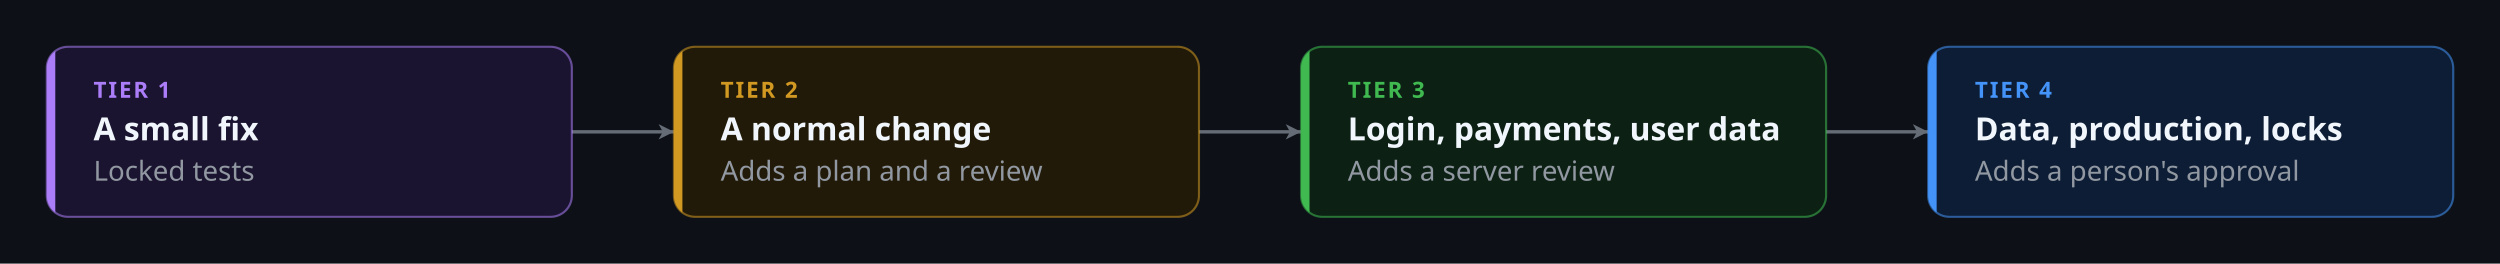
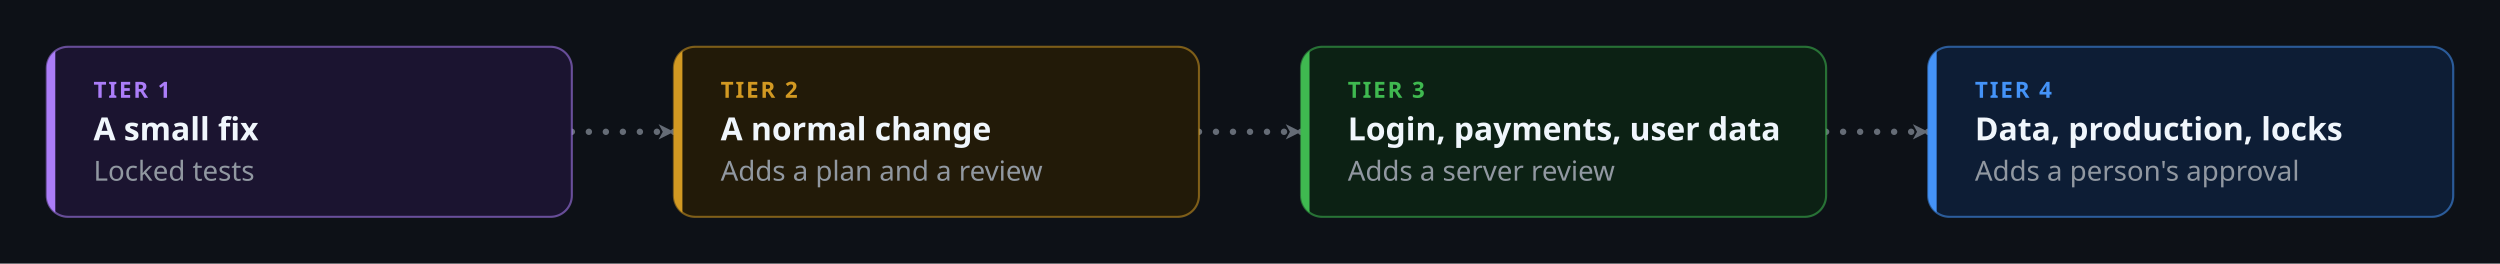
<svg xmlns="http://www.w3.org/2000/svg" viewBox="-22 -22 1176 124" width="1176" height="124" role="img" aria-labelledby="title desc" font-family="-apple-system, BlinkMacSystemFont, 'Segoe UI', 'Noto Sans', Helvetica, Arial, sans-serif">
  <defs>
    <marker id="arrow-plain" viewBox="0 0 10 10" refX="9" refY="5" markerWidth="9" markerHeight="9" markerUnits="userSpaceOnUse" orient="auto-start-reverse">
      <path d="M1,1 L9,5 L1,9 L3.2,5 z" fill="#656c76" />
    </marker>
    <marker id="arrow-fail" viewBox="0 0 10 10" refX="9" refY="5" markerWidth="9" markerHeight="9" markerUnits="userSpaceOnUse" orient="auto-start-reverse">
      <path d="M1,1 L9,5 L1,9 L3.2,5 z" fill="#f85149" />
    </marker>
    <marker id="arrow-pass" viewBox="0 0 10 10" refX="9" refY="5" markerWidth="9" markerHeight="9" markerUnits="userSpaceOnUse" orient="auto-start-reverse">
      <path d="M1,1 L9,5 L1,9 L3.2,5 z" fill="#3fb950" />
    </marker>
  </defs>
+   <style>.main{stroke-width:3;stroke-dasharray:0 8;animation:flow 0.8s linear infinite}.side{stroke-width:1.8;stroke-dasharray:6 6;animation:side 1.6s linear infinite}@keyframes flow{to{stroke-dashoffset:-8}}@keyframes side{to{stroke-dashoffset:-12}}@media (prefers-reduced-motion:reduce){.main,.side{animation:none}}</style>
  <rect x="-22" y="-22" width="1176" height="124" fill="#0d1117" />
-   <path d="M247.0,40.0 L295.0,40.0" fill="none" stroke="#656c76" stroke-width="1.6" stroke-linecap="round" stroke-linejoin="round" marker-end="url(#arrow-plain)" />
-   <path d="M542.0,40.0 L590.0,40.0" fill="none" stroke="#656c76" stroke-width="1.6" stroke-linecap="round" stroke-linejoin="round" marker-end="url(#arrow-plain)" />
-   <path d="M837.0,40.0 L885.0,40.0" fill="none" stroke="#656c76" stroke-width="1.6" stroke-linecap="round" stroke-linejoin="round" marker-end="url(#arrow-plain)" />
+   <path class="main" d="M247.0,40.0 L295.0,40.0" fill="none" stroke="#656c76" stroke-linecap="round" stroke-linejoin="round" marker-end="url(#arrow-plain)" />
+   <path class="main" d="M542.0,40.0 L590.0,40.0" fill="none" stroke="#656c76" stroke-linecap="round" stroke-linejoin="round" marker-end="url(#arrow-plain)" />
+   <path class="main" d="M837.0,40.0 L885.0,40.0" fill="none" stroke="#656c76" stroke-linecap="round" stroke-linejoin="round" marker-end="url(#arrow-plain)" />
  <rect x="0.0" y="0.0" width="247.0" height="80.0" rx="10" fill="#1b1430" stroke="#ab7df8" stroke-opacity="0.55" stroke-width="1" />
  <clipPath id="clip0">
    <rect x="0.0" y="0.0" width="247.0" height="80.0" rx="10" />
  </clipPath>
  <rect x="0.0" y="0.0" width="4" height="80.0" fill="#ab7df8" clip-path="url(#clip0)" />
  <text x="22.0" y="24.0" font-size="10.5" font-weight="700" letter-spacing="0.9" fill="#ab7df8">TIER 1</text>
  <text x="22.0" y="44.0" font-size="15" font-weight="600" fill="#f0f6fc">A small fix</text>
  <text x="22.0" y="63.0" font-size="13" fill="#9198a1">Locked tests</text>
  <rect x="295.0" y="0.0" width="247.0" height="80.0" rx="10" fill="#221a08" stroke="#d29922" stroke-opacity="0.55" stroke-width="1" />
  <clipPath id="clip1">
    <rect x="295.0" y="0.0" width="247.0" height="80.0" rx="10" />
  </clipPath>
  <rect x="295.0" y="0.0" width="4" height="80.0" fill="#d29922" clip-path="url(#clip1)" />
  <text x="317.0" y="24.0" font-size="10.5" font-weight="700" letter-spacing="0.9" fill="#d29922">TIER 2</text>
  <text x="317.0" y="44.0" font-size="15" font-weight="600" fill="#f0f6fc">A normal change</text>
  <text x="317.0" y="63.0" font-size="13" fill="#9198a1">Adds a plan and a review</text>
  <rect x="590.0" y="0.0" width="247.0" height="80.0" rx="10" fill="#0c2114" stroke="#3fb950" stroke-opacity="0.55" stroke-width="1" />
  <clipPath id="clip2">
    <rect x="590.0" y="0.0" width="247.0" height="80.0" rx="10" />
  </clipPath>
  <rect x="590.0" y="0.0" width="4" height="80.0" fill="#3fb950" clip-path="url(#clip2)" />
  <text x="612.0" y="24.0" font-size="10.5" font-weight="700" letter-spacing="0.9" fill="#3fb950">TIER 3</text>
  <text x="612.0" y="44.0" font-size="15" font-weight="600" fill="#f0f6fc">Login, payments, user data</text>
  <text x="612.0" y="63.0" font-size="13" fill="#9198a1">Adds a server review</text>
  <rect x="885.0" y="0.0" width="247.0" height="80.0" rx="10" fill="#0d1d35" stroke="#4493f8" stroke-opacity="0.55" stroke-width="1" />
  <clipPath id="clip3">
    <rect x="885.0" y="0.0" width="247.0" height="80.0" rx="10" />
  </clipPath>
  <rect x="885.0" y="0.0" width="4" height="80.0" fill="#4493f8" clip-path="url(#clip3)" />
  <text x="907.0" y="24.0" font-size="10.5" font-weight="700" letter-spacing="0.9" fill="#4493f8">TIER 4</text>
  <text x="907.0" y="44.0" font-size="15" font-weight="600" fill="#f0f6fc">Data, production, locks</text>
  <text x="907.0" y="63.0" font-size="13" fill="#9198a1">Adds a person's approval</text>
</svg>
